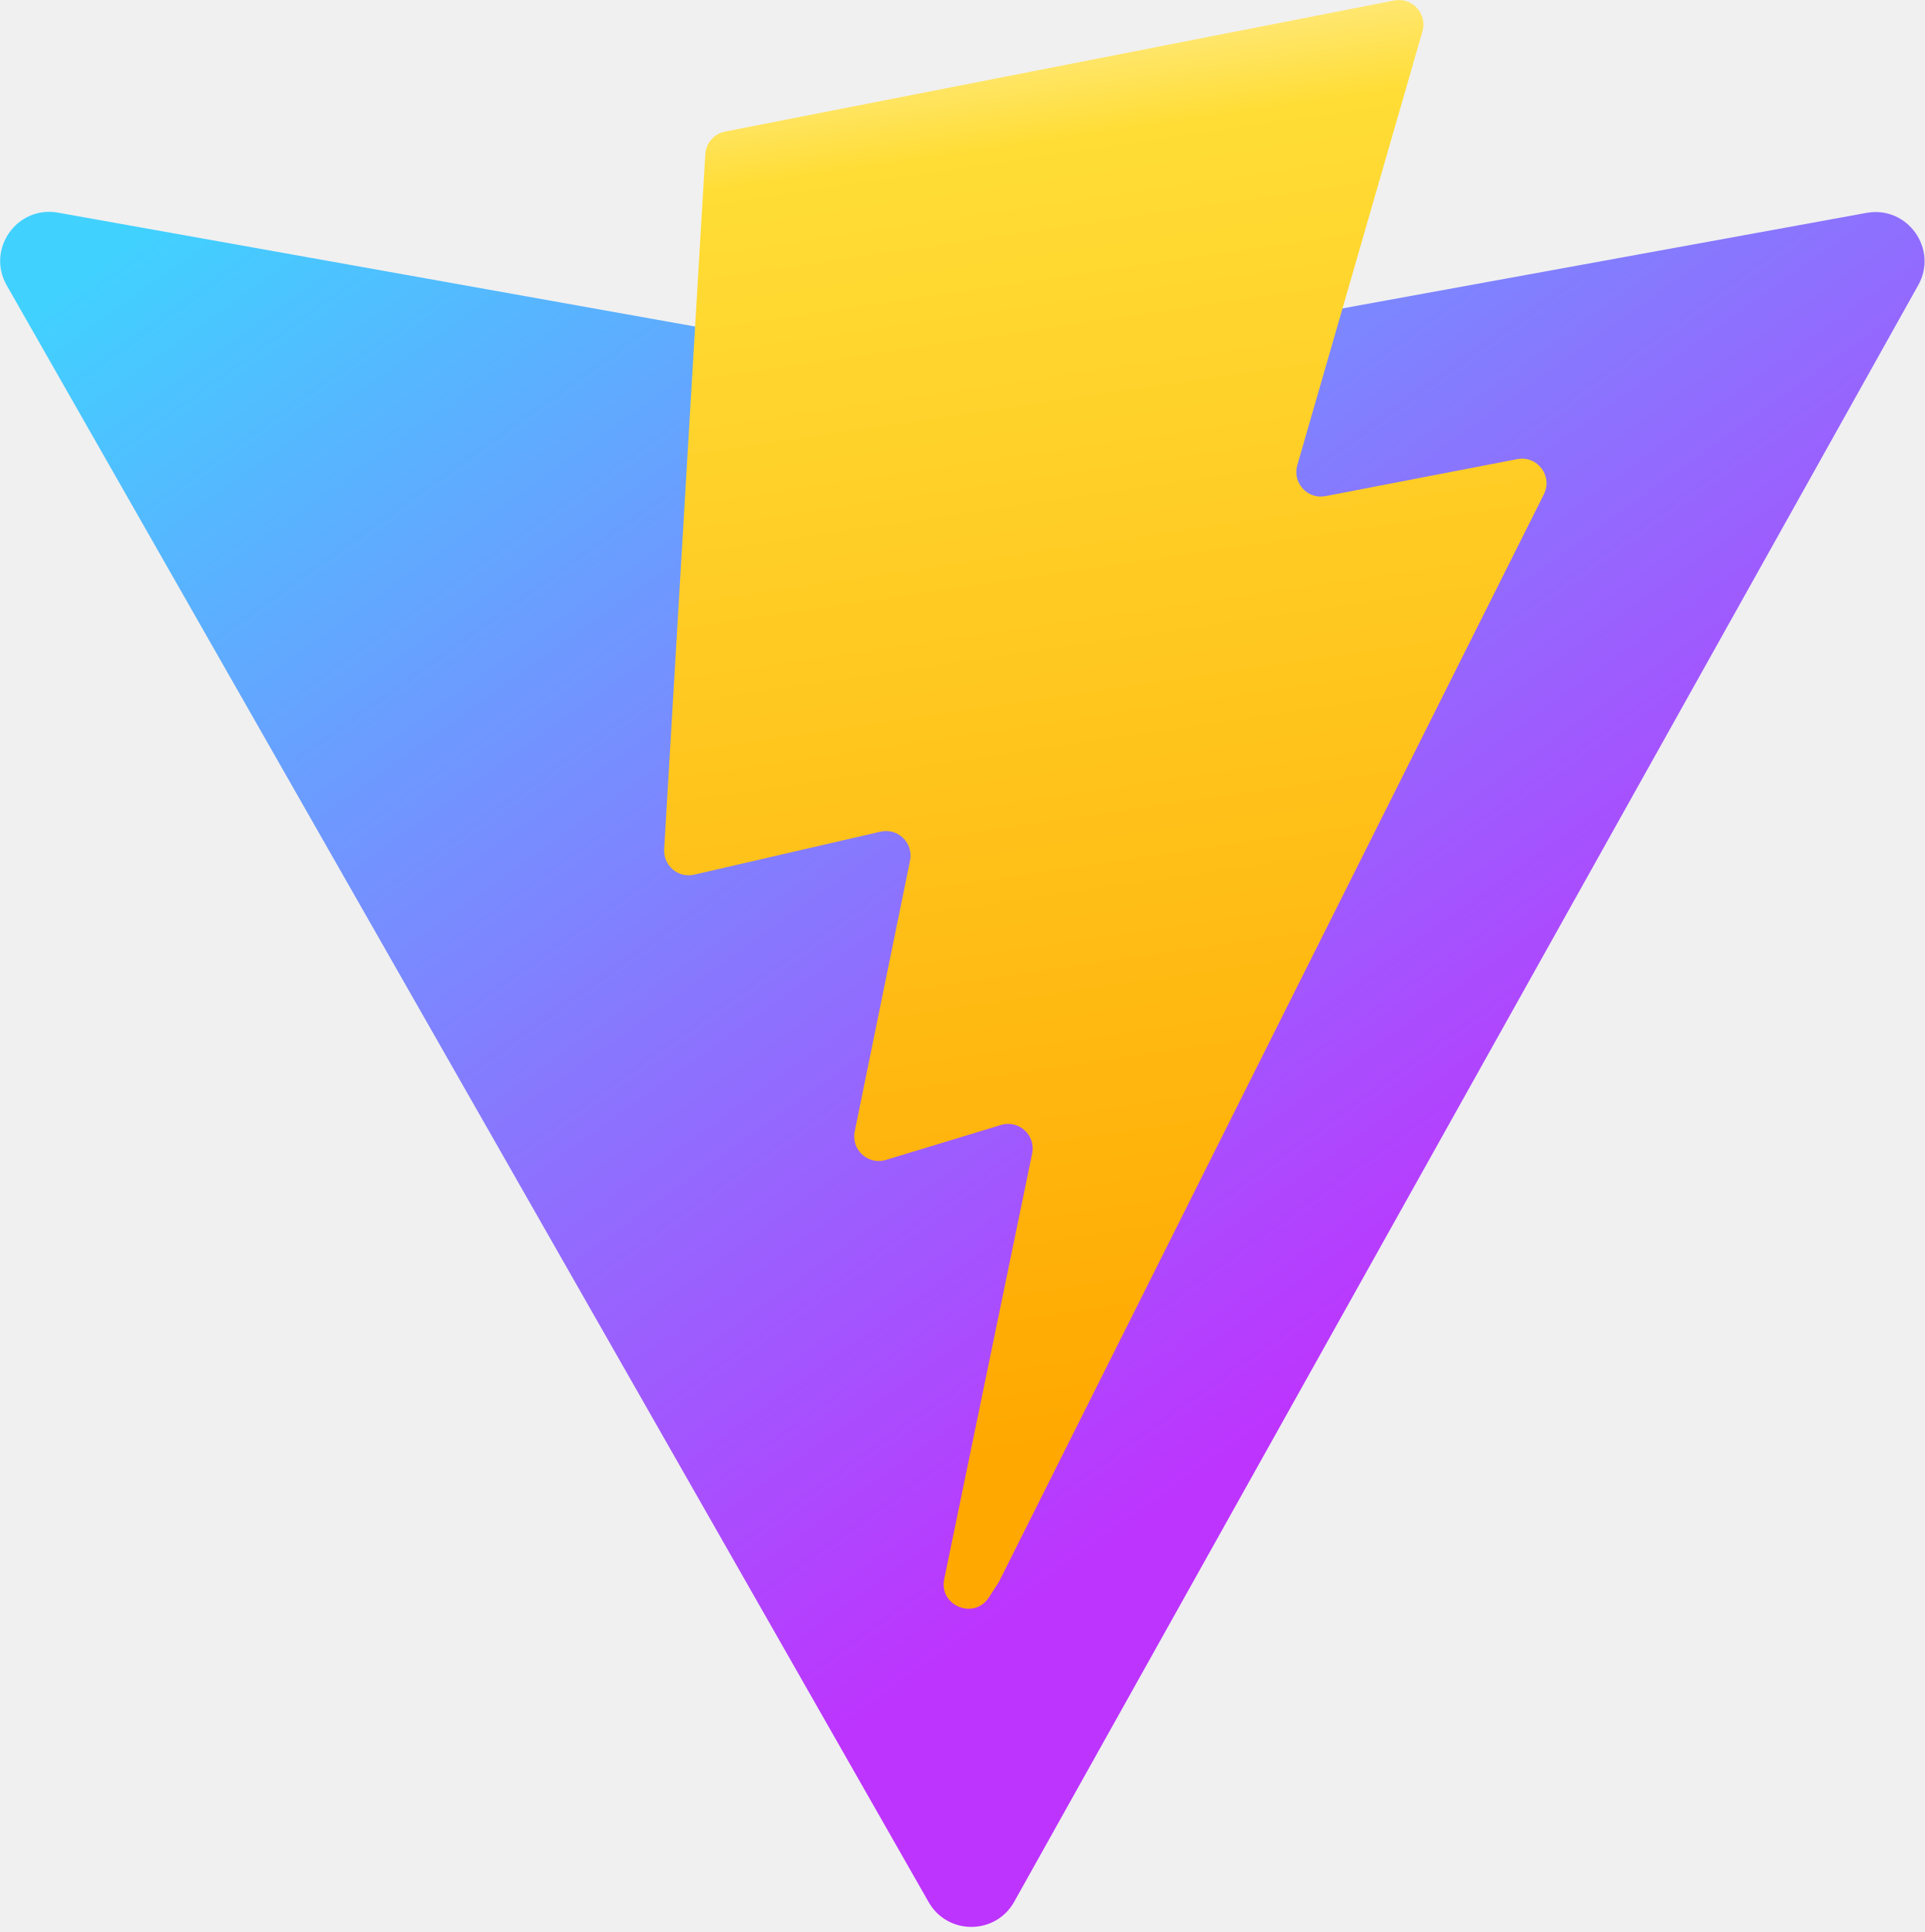
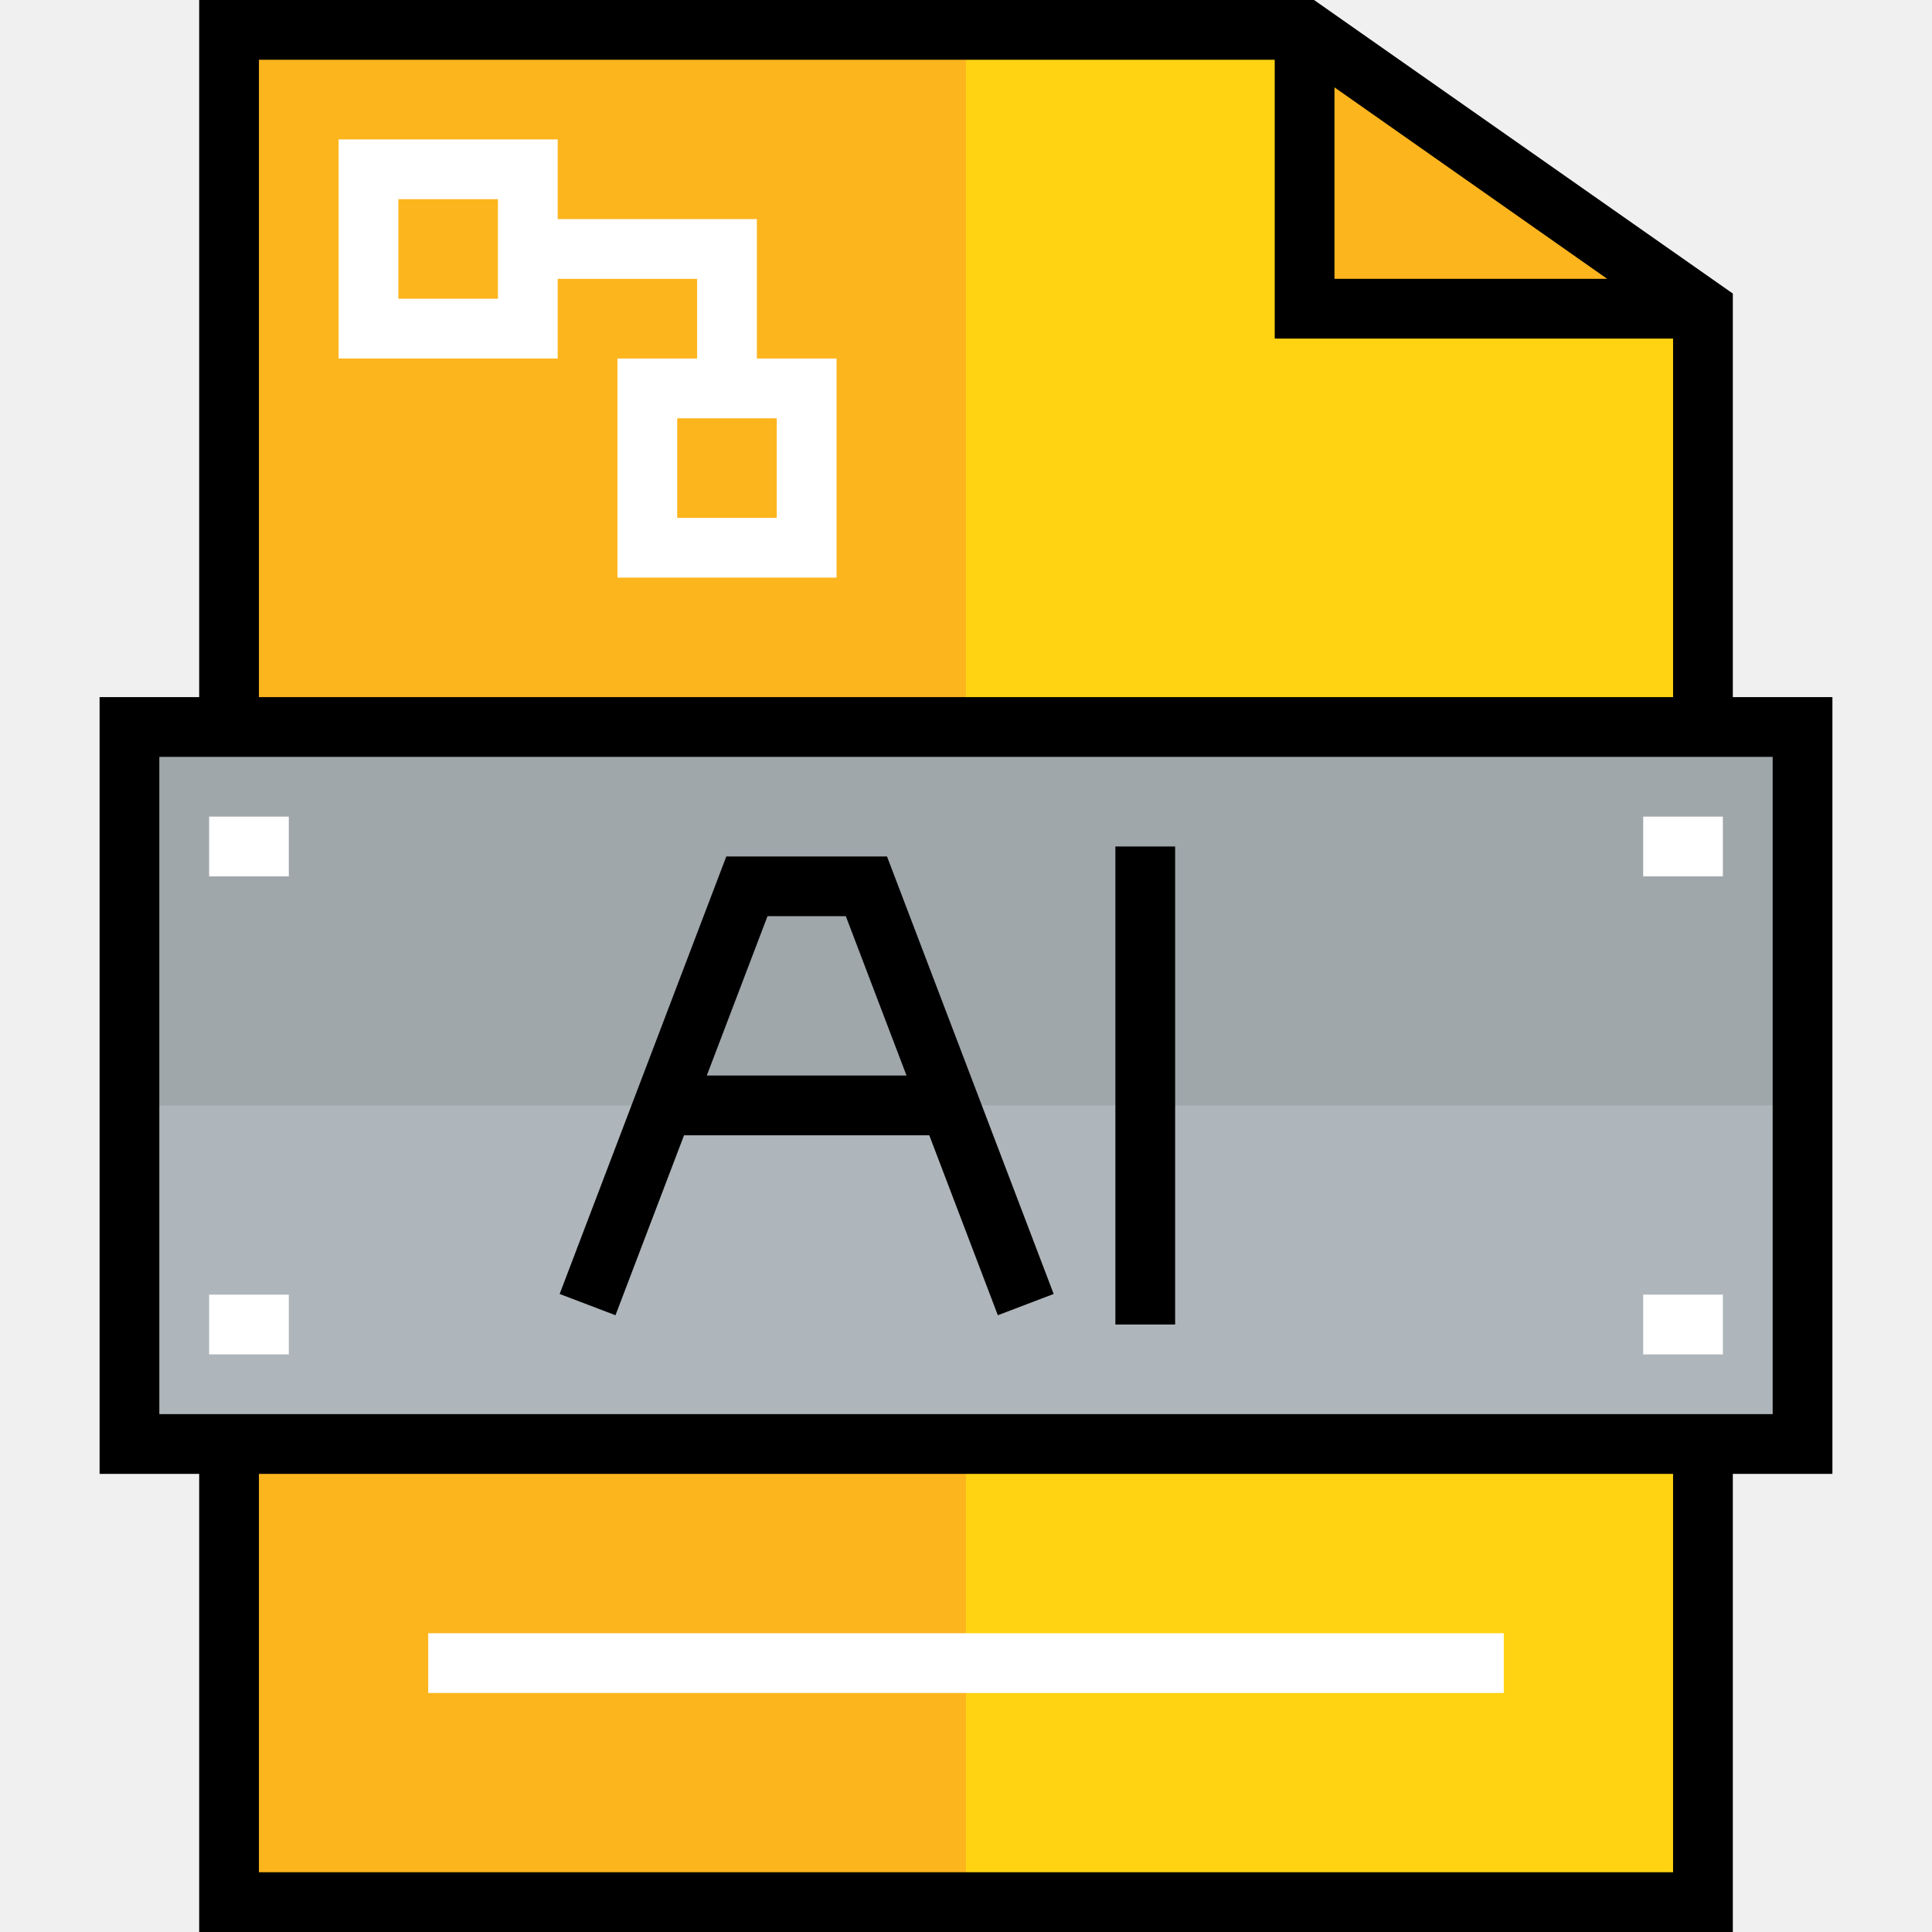
- <svg xmlns="http://www.w3.org/2000/svg" aria-hidden="true" role="img" class="iconify iconify--logos" width="31.88" height="32" preserveAspectRatio="xMidYMid meet" viewBox="0 0 256 257">
-   <defs>
-     <linearGradient id="IconifyId1813088fe1fbc01fb466" x1="-.828%" x2="57.636%" y1="7.652%" y2="78.411%">
-       <stop offset="0%" stop-color="#41D1FF" />
-       <stop offset="100%" stop-color="#BD34FE" />
-     </linearGradient>
-     <linearGradient id="IconifyId1813088fe1fbc01fb467" x1="43.376%" x2="50.316%" y1="2.242%" y2="89.03%">
-       <stop offset="0%" stop-color="#FFEA83" />
-       <stop offset="8.333%" stop-color="#FFDD35" />
-       <stop offset="100%" stop-color="#FFA800" />
-     </linearGradient>
-   </defs>
-   <path fill="url(#IconifyId1813088fe1fbc01fb466)" d="M255.153 37.938L134.897 252.976c-2.483 4.44-8.862 4.466-11.382.048L.875 37.958c-2.746-4.814 1.371-10.646 6.827-9.67l120.385 21.517a6.537 6.537 0 0 0 2.322-.004l117.867-21.483c5.438-.991 9.574 4.796 6.877 9.62Z" />
-   <path fill="url(#IconifyId1813088fe1fbc01fb467)" d="M185.432.063L96.44 17.501a3.268 3.268 0 0 0-2.634 3.014l-5.474 92.456a3.268 3.268 0 0 0 3.997 3.378l24.777-5.718c2.318-.535 4.413 1.507 3.936 3.838l-7.361 36.047c-.495 2.426 1.782 4.5 4.151 3.78l15.304-4.649c2.372-.72 4.652 1.36 4.15 3.788l-11.698 56.621c-.732 3.542 3.979 5.473 5.943 2.437l1.313-2.028l72.516-144.72c1.215-2.423-.88-5.186-3.54-4.672l-25.505 4.922c-2.396.462-4.435-1.77-3.759-4.114l16.646-57.705c.677-2.35-1.37-4.583-3.769-4.113Z" />
+ <svg xmlns="http://www.w3.org/2000/svg" version="1.1" id="Layer_1" viewBox="0 0 512 512" xml:space="preserve">
+   <polygon style="fill:#AFB6BB;" points="477.691,192.66 477.691,382.68 451.299,382.68 60.701,382.68 34.309,382.68 34.309,192.66   60.701,192.66 451.299,192.66 " />
+   <polygon style="fill:#FDB51E;" points="450.982,81.814 345.732,81.814 345.732,7.918 " />
+   <g>
+     <rect x="60.701" y="382.68" style="fill:#FFD311;" width="390.598" height="121.402" />
+     <polygon style="fill:#FFD311;" points="451.299,82.026 451.299,192.66 60.701,192.66 60.701,7.918 345.732,7.918 345.732,81.814    450.982,81.814  " />
+   </g>
+   <g>
+     <rect x="60.701" y="382.68" style="fill:#FDB51E;" width="195.299" height="121.402" />
+     <rect x="60.701" y="7.918" style="fill:#FDB51E;" width="195.299" height="184.742" />
+   </g>
+   <polygon style="fill:#A0A7AB;" points="477.691,192.66 451.299,192.66 60.701,192.66 34.309,192.66 34.309,292.948 477.691,292.948   " />
+   <g>
+     <path style="fill:#FFFFFF;" d="M200.577,95.01V58.062h-52.784V36.948H89.732V95.01h58.062V73.897h36.948V95.01h-21.113v58.062   h58.062V95.01H200.577z M131.959,79.175h-26.392V52.784h26.392V79.175z M205.856,137.237h-26.392v-26.392h26.392V137.237z" />
+     <rect x="113.485" y="432.825" style="fill:#FFFFFF;" width="285.031" height="15.835" />
+     <rect x="435.464" y="216.412" style="fill:#FFFFFF;" width="21.113" height="15.835" />
+     <rect x="435.464" y="343.093" style="fill:#FFFFFF;" width="21.113" height="15.835" />
+     <rect x="55.423" y="343.093" style="fill:#FFFFFF;" width="21.113" height="15.835" />
+     <rect x="55.423" y="216.412" style="fill:#FFFFFF;" width="21.113" height="15.835" />
+   </g>
+   <path d="M485.608,184.742h-26.392V77.792L348.234,0H52.784v184.742H26.392v205.856h26.392V512h406.433V390.598h26.392V184.742z   M353.65,23.151l72.277,50.746H353.65V23.151z M68.619,15.835h269.196v73.897h105.567v95.01H68.619V15.835z M443.381,496.165H68.619  V390.598h374.763V496.165z M469.773,374.763H42.227V200.577h427.546V374.763z" />
+   <path d="M181.277,300.866h64.994l18.166,47.685l14.798-5.637l-44.17-115.944h-42.584l-44.169,115.944l14.798,5.637L181.277,300.866z   M203.395,242.804h20.757l16.086,42.227h-52.929L203.395,242.804z" />
+   <rect x="295.588" y="224.33" width="15.835" height="126.68" />
</svg>
